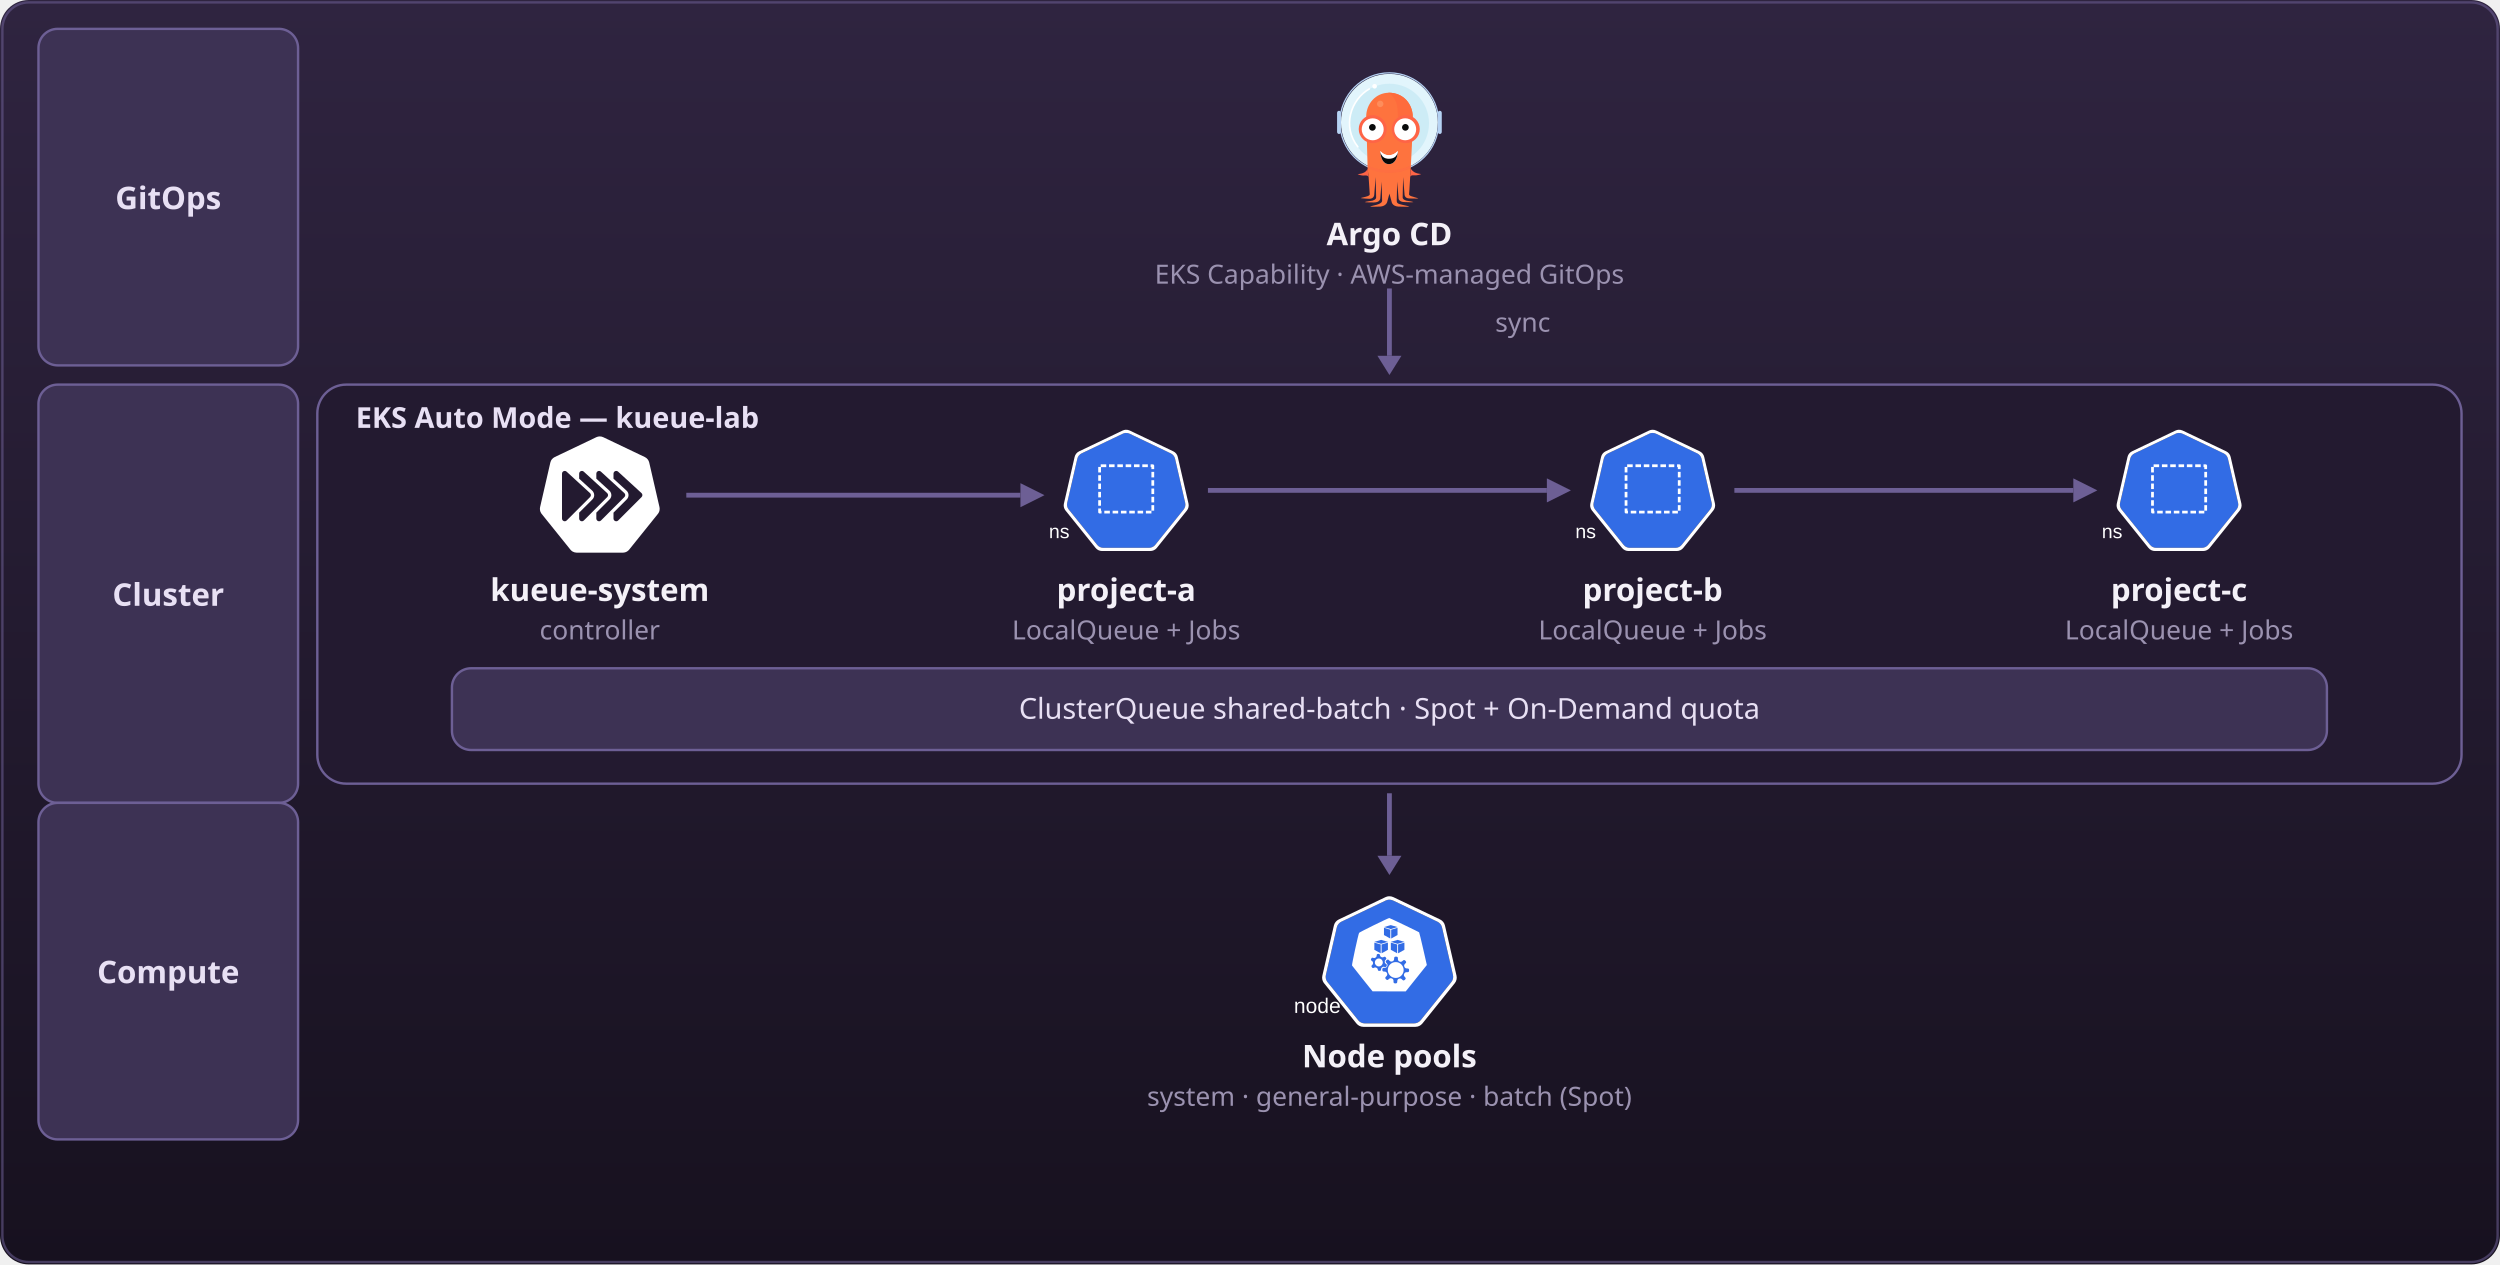
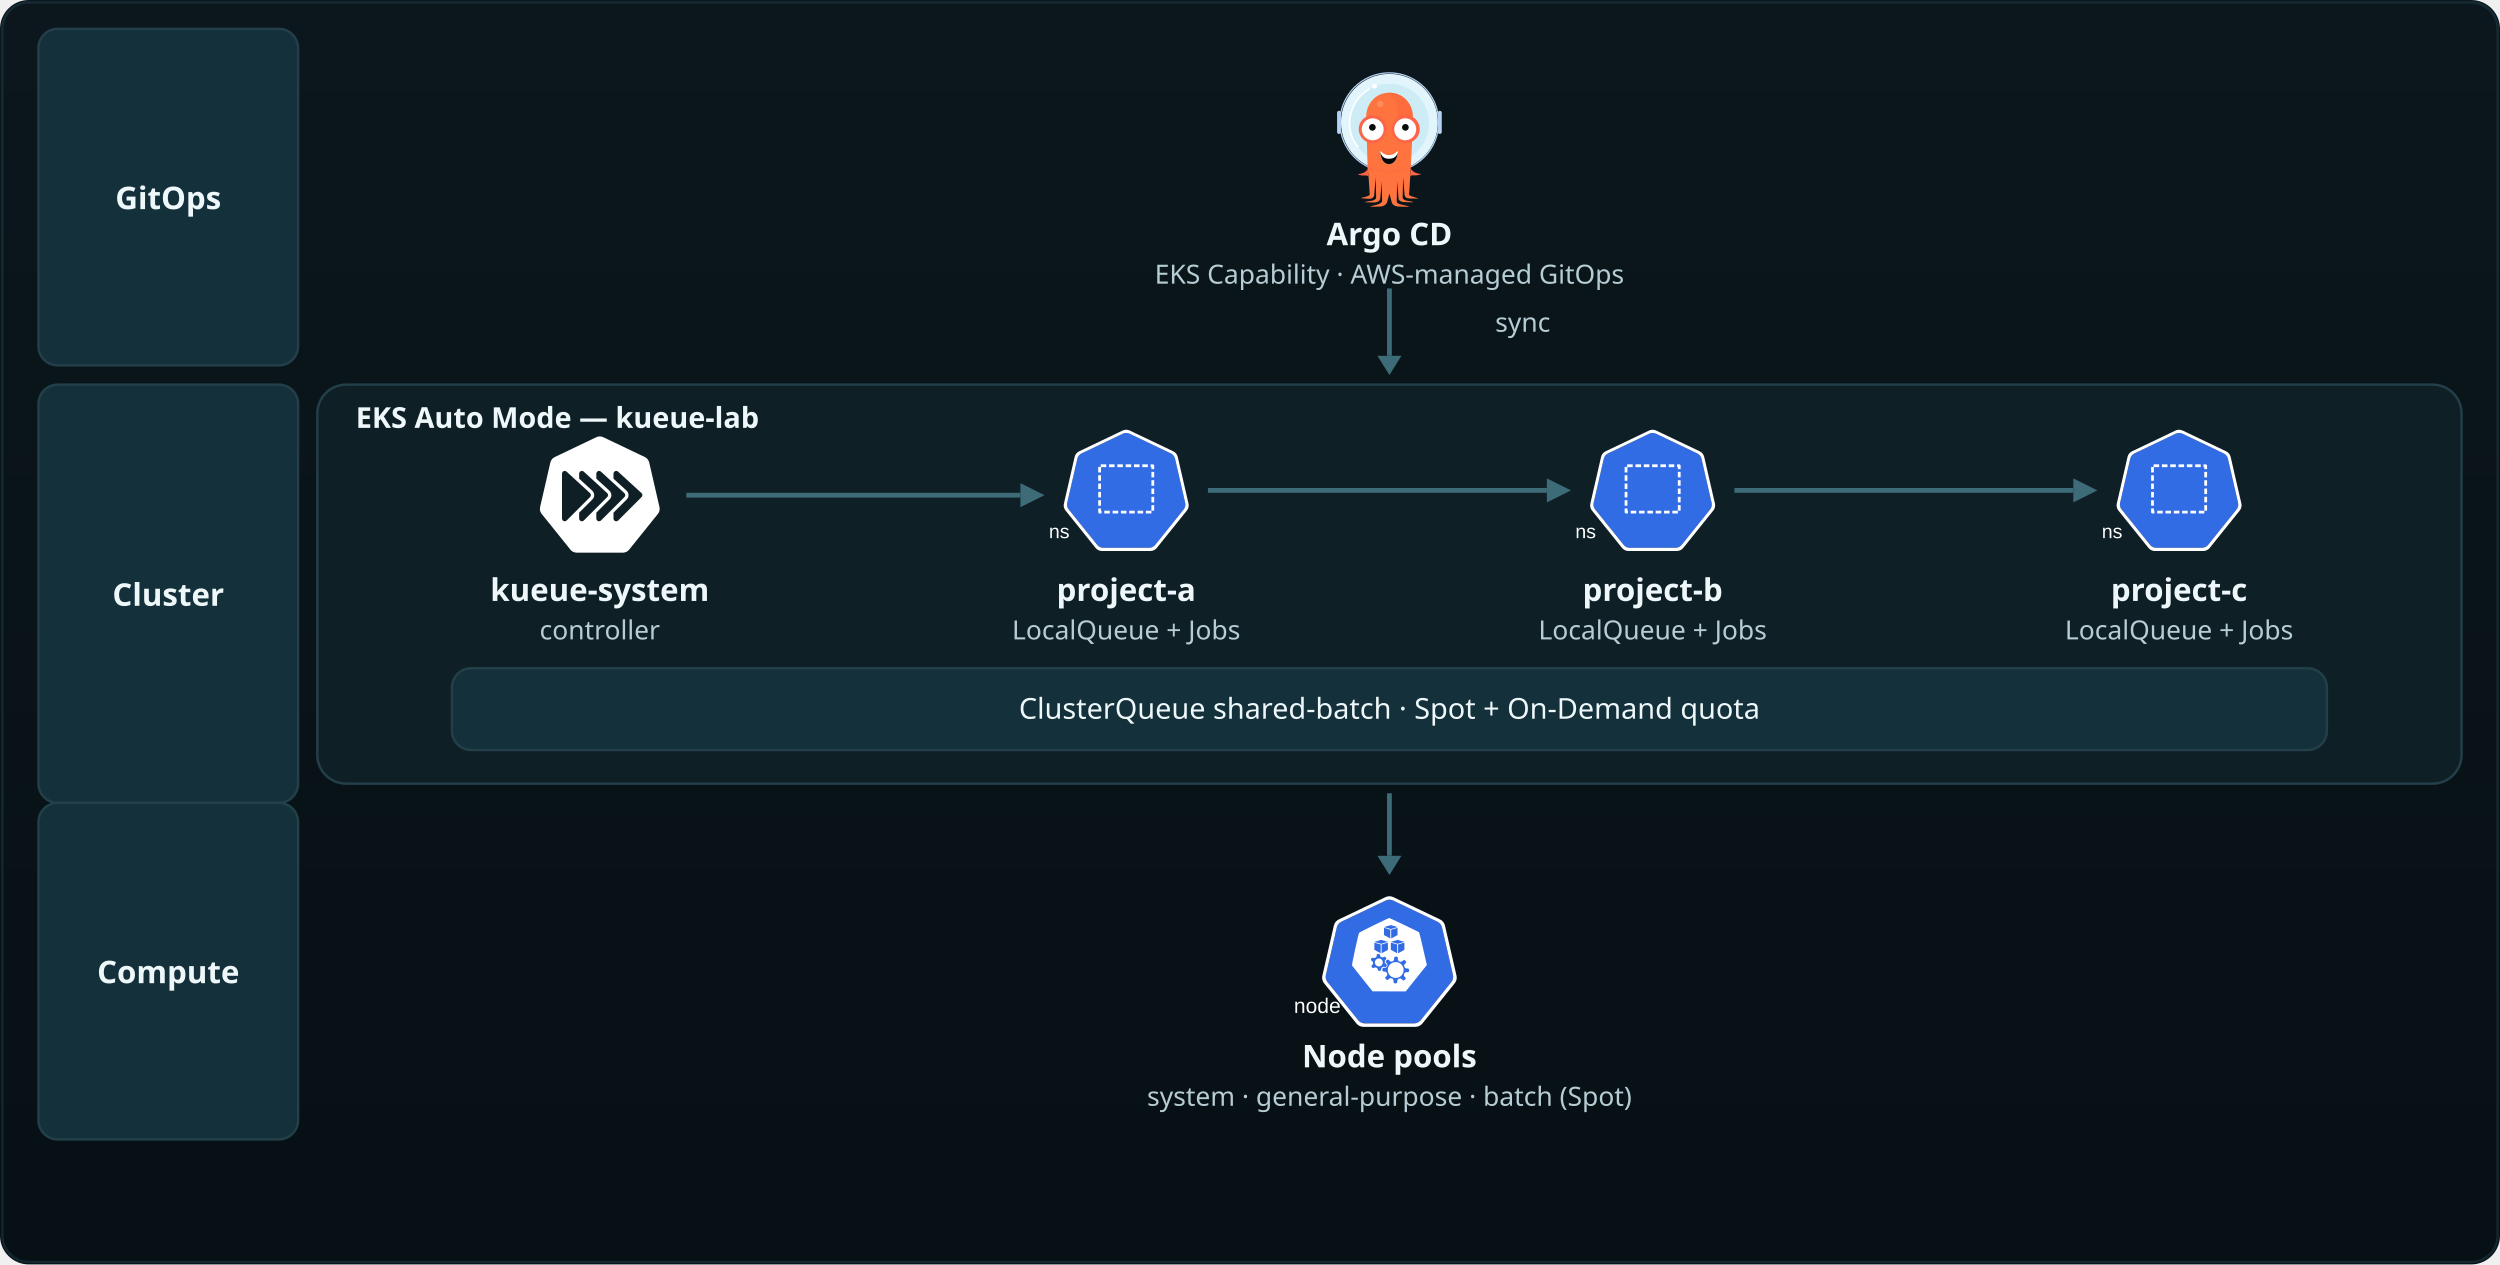
<svg xmlns="http://www.w3.org/2000/svg" width="1040" height="526" viewBox="0 0 1040 526" fill="none" color-scheme="dark">
  <defs>
    <linearGradient id="bg" x1="0" y1="0" x2="0" y2="1" gradientUnits="objectBoundingBox">
-       <stop stop-color="#2f2440" />
-       <stop offset="1" stop-color="#17111f" />
+       <stop stop-color="#0b171c" />
+       <stop offset="1" stop-color="#071014" />
    </linearGradient>
  </defs>
  <rect width="1040" height="526" rx="12" fill="url(#bg)" />
-   <rect x="1" y="1" width="1038" height="524" rx="11" stroke="#6d5f95" stroke-width="1" fill="none" opacity="0.55" />
-   <rect x="16" y="12" width="108" height="140" rx="8" fill="#3d3254" stroke="#6d5f95" stroke-width="1" />
-   <text x="70" y="87" text-anchor="middle" fill="#e8e0f4" font-family="sans-serif" font-size="13" font-weight="600">GitOps</text>
-   <rect x="16" y="160" width="108" height="174" rx="8" fill="#3d3254" stroke="#6d5f95" stroke-width="1" />
-   <text x="70" y="252" text-anchor="middle" fill="#e8e0f4" font-family="sans-serif" font-size="13" font-weight="600">Cluster</text>
-   <rect x="16" y="334" width="108" height="140" rx="8" fill="#3d3254" stroke="#6d5f95" stroke-width="1" />
-   <text x="70" y="409" text-anchor="middle" fill="#e8e0f4" font-family="sans-serif" font-size="13" font-weight="600">Compute</text>
+   <rect x="1" y="1" width="1038" height="524" rx="11" stroke="#1e3a44" stroke-width="1" fill="none" opacity="0.55" />
+   <rect x="16" y="12" width="108" height="140" rx="8" fill="#14303a" stroke="#23404a" stroke-width="1" />
+   <text x="70" y="87" text-anchor="middle" fill="#eef8fa" font-family="sans-serif" font-size="13" font-weight="600">GitOps</text>
+   <rect x="16" y="160" width="108" height="174" rx="8" fill="#14303a" stroke="#23404a" stroke-width="1" />
+   <text x="70" y="252" text-anchor="middle" fill="#eef8fa" font-family="sans-serif" font-size="13" font-weight="600">Cluster</text>
+   <rect x="16" y="334" width="108" height="140" rx="8" fill="#14303a" stroke="#23404a" stroke-width="1" />
+   <text x="70" y="409" text-anchor="middle" fill="#eef8fa" font-family="sans-serif" font-size="13" font-weight="600">Compute</text>
  <g transform="translate(556.2222 30) scale(0.07496653)">
    <path id="argo-a" fill="#fff" d="M336.76 437.61c0 28.31-18.83 43.36-49.29 43.36-30.45 0-47.2-17.84-47.2-43.36 0 0 16.75 23.65 47.2 23.65 30.46 0 49.3-23.65 49.3-23.65Z" />
    <path fill="#E2F5FC" d="M290.5 547.98c148.47 0 268.84-120.45 268.84-269.04 0-148.58-120.37-269.03-268.84-269.03-148.47 0-268.84 120.45-268.84 269.03 0 148.59 120.37 269.04 268.84 269.04Z" />
    <path fill="#CDECF6" d="M290.5 504.04c121.36 0 219.74-98.45 219.74-219.9S411.86 64.24 290.5 64.24c-121.36 0-219.74 98.45-219.74 219.9s98.38 219.9 219.74 219.9Z" />
    <path fill="#fff" d="M208.31 91.51a12.98 12.98 0 1 0 0-25.96 12.98 12.98 0 0 0 0 25.96Zm-96.57 325.82a4.5 4.5 0 1 0 7.08-5.54c-87.8-112.21-37.15-257.65 62.5-314.74a4.5 4.5 0 0 0-4.47-7.8C73.23 148.6 20.03 300.12 111.74 417.33Z" />
    <path fill="#B5D2F3" d="M19.26 225.54a3.5 3.5 0 1 0-7 0h7Zm-7 105.38a3.5 3.5 0 1 0 7 0h-7Zm555.07-105.88a3.5 3.5 0 1 0-7 0h7Zm-7 105.38a3.5 3.5 0 1 0 7 0h-7ZM289.79 555.97c153.28 0 277.54-124.35 277.54-277.73h-7c0 149.52-121.13 270.73-270.54 270.73v7Zm277.54-277.73C567.33 124.84 443.07.5 289.79.5v7c149.41 0 270.54 121.21 270.54 270.74h7ZM289.79.5C136.51.5 12.26 124.85 12.26 278.24h7C19.26 128.7 140.38 7.5 289.79 7.5v-7ZM12.26 278.24c0 153.38 124.25 277.73 277.53 277.73v-7c-149.4 0-270.53-121.2-270.53-270.73h-7Zm0-52.7v105.38h7V225.54h-7Zm548.07-.5v105.38h7V225.04h-7Z" />
    <path fill="#B5D2F3" d="M21.66 225.73a10.84 10.84 0 1 0-21.66 0v106.43a10.84 10.84 0 1 0 21.66 0V225.73Zm559.34 0a10.84 10.84 0 1 0-21.66 0v106.43a10.84 10.84 0 1 0 21.66 0V225.73Z" />
    <path fill="#FE733E" d="M171.17 687.76c12.53-5.1 9.98-10.2 9.98-12.74l-6.1-92.55-5.37-46.3-8.12-289.07c0-68.6 50.73-132.72 127.3-132.72s130.76 61.71 130.88 132.77c-2.2 137.24-5.9 189.47-11.07 288.02-.63 13.47-2.38 33.86-2.96 46.32-2.88 61.66-6.14 91.87-6.14 93.53 0 2.55-2.54 7.64 9.98 12.74 12.52 5.1 41.46 11.71 41.46 13.33 0 1.6-48.89 0-48.89 0-28.02 0-28.02-20.98-28.02-26.07 0-5.1-7.64-92.6-7.64-92.6l-2.55 112.99c0 5.1 2.55 12.74 20.38 17.84 0 0 38.91 5.89 38.91 8.01 0 2.13-46.55 0-46.55 0-35.45 0-35.45-20.75-35.45-20.75l-7.64-92.6S331 700.5 331 713.24c0 9.99 1.73 17.63 29.54 22.73 13.43 3.73 40.54 8.35 40.54 10.2 0 1.85-61.86 0-61.86 0-33.11-2.55-36.24-25.5-36.24-25.5l-12.55-46.14-12.5 46.15s-5.09 22.94-38.2 25.49c0 0-56.17 1.85-56.17 0s22.5-5.99 36.81-10.2c19.36-5.69 29.55-12.74 29.55-22.73 0-12.74-2.55-105.35-2.55-105.35l-7.64 92.6s0 22.74-35.45 22.74c0 0-50.5.15-50.5-1.98 0-2.12 42.64-8 42.64-8 17.83-5.1 20.38-12.75 20.38-17.85l-2.55-113s-7.64 87.5-7.64 92.6c0 5.1 0 28.05-28.02 28.05 0 0-47.13-2.33-47.13-3.95 0-1.6 27.18-6.25 39.7-11.35Z" />
    <path fill="#FE6446" d="M169.68 536.16s-5.23 12.8-17.05 19.7c-11.81 6.9-25.51 9.14-38.4 10.84 0 0 17.72 8.87 39.39 6.9 13.58-1.1 19.28 2.36 21.42 8.87l-5.36-46.3Zm238.99-.99s7.63 12.8 19.45 19.7c11.82 6.9 25.51 9.15 38.4 10.85 0 0-17.72 8.87-39.38 6.9-13.58-1.1-19.29 2.35-21.43 8.87l2.96-46.32Z" />
    <path fill="#FE6446" d="m408.81 533 .99-16.02c-62.56 29.54-120.7 26.43-120.7 26.43s-58.49 2.45-119.92-26.57l.4 15.57s43.82 26.94 119.52 26.94c75.7 0 119.71-26.35 119.71-26.35Z" opacity=".3" />
    <path fill="#FEA777" d="M238.78 194.25a17.84 17.84 0 1 0-.01-35.67 17.84 17.84 0 0 0 .01 35.67Z" opacity=".5" />
    <path fill="#FE6B3C" d="M419.5 249.06s1.88-22.34-7.88-48.94c-26.77-73.01-92.56-87.71-128.02-85.64 0 0 50.28 23.76 52.61 99.8 1.06 33.72 1.06 34.78 1.06 34.78h82.23Z" />
    <use href="#argo-a" />
    <use href="#argo-a" />
    <path fill="#fff" d="M336.76 437.61c0 28.31-11.39 72.92-49.29 72.92s-47.2-47.4-47.2-72.92c0 0 0 43.36 47.2 43.36 51.62 0 49.3-43.36 49.3-43.36Z" />
    <path fill="#070909" d="M336.76 437.61c0 28.31-11.39 72.92-49.29 72.92s-47.2-47.4-47.2-72.92c0 0 0 43.36 47.2 43.36 51.62 0 49.3-43.36 49.3-43.36Z" />
    <path fill="#FE6446" d="M197.93 394.25a77.82 77.82 0 0 0 77.8-77.85c0-43-34.83-77.85-77.8-77.85a77.82 77.82 0 0 0-77.8 77.85c0 43 34.84 77.85 77.8 77.85Z" />
    <path fill="#fff" d="M197.73 378.32a60.94 60.94 0 0 0 60.92-60.96 60.94 60.94 0 0 0-60.92-60.97 60.94 60.94 0 0 0-60.92 60.97 60.94 60.94 0 0 0 60.92 60.96Z" />
    <path fill="#090B0B" d="M195.96 325.27a18.72 18.72 0 1 0-.01-37.44 18.72 18.72 0 0 0 .01 37.44Z" />
    <path fill="#FE6446" d="M381.1 394.25a77.82 77.82 0 0 0 77.79-77.85c0-43-34.83-77.85-77.8-77.85a77.82 77.82 0 0 0-77.79 77.85c0 43 34.83 77.85 77.8 77.85Z" />
    <path fill="#fff" d="M378 378.21a60.94 60.94 0 0 0 60.93-60.96A60.94 60.94 0 0 0 378 256.29a60.94 60.94 0 0 0-60.92 60.96A60.94 60.94 0 0 0 378 378.21Z" />
    <path fill="#090B0B" d="M379.13 325.27a18.72 18.72 0 1 0-.02-37.44 18.72 18.72 0 0 0 .01 37.44Z" />
  </g>
-   <text x="578" y="102" text-anchor="middle" fill="#f4f1f8" font-family="sans-serif" font-size="13" font-weight="600">Argo CD</text>
-   <text x="578" y="118" text-anchor="middle" fill="#9b92b0" font-family="sans-serif" font-size="11">EKS Capability · AWS-managed GitOps</text>
-   <line x1="578" y1="120" x2="578" y2="148" stroke="#6d5f95" stroke-width="2" />
-   <polygon points="573,148 578,156 583,148" fill="#6d5f95" />
-   <text x="622" y="138" fill="#9b92b0" font-family="sans-serif" font-size="11">sync</text>
-   <rect x="132" y="160" width="892" height="166" rx="12" fill="#231a30" stroke="#6d5f95" stroke-width="1" />
-   <text x="148" y="178" fill="#e8e0f4" font-family="sans-serif" font-size="12" font-weight="600">EKS Auto Mode — kueue-lab</text>
+   <text x="578" y="102" text-anchor="middle" fill="#eef8fa" font-family="sans-serif" font-size="13" font-weight="600">Argo CD</text>
+   <text x="578" y="118" text-anchor="middle" fill="#b7cdd4" font-family="sans-serif" font-size="11">EKS Capability · AWS-managed GitOps</text>
+   <line x1="578" y1="120" x2="578" y2="148" stroke="#3d6b78" stroke-width="2" />
+   <polygon points="573,148 578,156 583,148" fill="#3d6b78" />
+   <text x="622" y="138" fill="#b7cdd4" font-family="sans-serif" font-size="11">sync</text>
+   <rect x="132" y="160" width="892" height="166" rx="12" fill="#0f1f26" stroke="#23404a" stroke-width="1" />
+   <text x="148" y="178" fill="#eef8fa" font-family="sans-serif" font-size="12" font-weight="600">EKS Auto Mode — kueue-lab</text>
  <g transform="translate(221.5 178) scale(0.112)">
    <defs>
      <style>.kueue-dark-cls-1{fill:none;}.kueue-dark-cls-2{fill:#fff;}</style>
    </defs>
    <path class="kueue-dark-cls-2" d="m433.624,128.36c-2.082-8.698-7.954-16.004-16.001-19.907l-154.725-73.875c-8.122-3.876-17.56-3.876-25.682,0l-132.207,63.162-22.496,10.748c-4.024,1.95-7.505,4.751-10.24,8.152-.336.418-.625.872-.939,1.308-.323.45-.67.882-.968,1.349-.449.704-.84,1.443-1.229,2.184-.12.229-.266.443-.38.676-.969,1.969-1.727,4.055-2.247,6.229l-38.164,166.038c-.941,4.196-.944,8.548-.009,12.746.276,1.279.635,2.539,1.077,3.772.747,2.101,1.736,4.109,2.947,5.981.522.808,1.082,1.587,1.678,2.339l107.083,133.135c.056.07.123.131.181.199.419.497.861.971,1.309,1.442.686.73,1.431,1.398,2.186,2.054.171.148.32.32.495.464.121.101.259.18.383.279.834.668,1.689,1.311,2.591,1.885.631.397,1.277.769,1.933,1.118,2.067,1.098,4.255,1.959,6.523,2.559,2.453.672,4.983,1.021,7.526,1.038h1.665l170.051-.04c1.034-.005,2.067-.065,3.094-.182,1.473-.167,2.932-.444,4.364-.829,1.026-.27,2.038-.594,3.03-.97.01-.004.02-.008.03-.012.678-.247,1.343-.527,2-.823.087-.04.177-.074.263-.115,1.117-.535,2.201-1.137,3.245-1.804,2.694-1.694,5.093-3.817,7.102-6.286l2.341-2.91.922-1.149,64.55-80.298,39.23-48.803c1.989-2.494,3.552-5.3,4.625-8.305.338-.931.583-1.891.827-2.85.079-.312.199-.613.268-.928v.003c0-0.0 0-.001 0-.001.938-4.195.936-8.545-.005-12.738l-38.225-166.036Zm-272.384,181.428l-34.127,34.127c-2.075,2.074-4.624,3.003-7.126,3.003-5.234,0-10.255-4.065-10.255-10.202v-166.702c0-6.104,4.999-10.202,10.245-10.202,2.366,0,4.783.834,6.813,2.693l34.45,31.551,6.123,5.608,6.124,5.609,40.315,36.922c4.276,3.916,4.423,10.608.323,14.708l-40.637,40.637-6.124,6.124-6.123,6.123Zm63.755.001l-34.126,34.126c-2.075,2.074-4.624,3.003-7.126,3.003-5.234,0-10.255-4.065-10.255-10.202v-21.855l49.298-49.298c.805-.805,1.543-1.668,2.21-2.579,2.901-3.96,4.462-8.825,4.354-13.774-.101-4.615-1.653-9.093-4.354-12.781-.861-1.176-1.836-2.273-2.921-3.267l-48.586-44.498v-18.651c0-6.104,4.999-10.202,10.245-10.202,2.366,0,4.783.834,6.813,2.693l34.449,31.55,6.123,5.608,6.124,5.609,40.315,36.923c4.276,3.916,4.423,10.608.323,14.708l-40.638,40.638-6.124,6.124-6.123,6.123Zm63.755,0l-34.126,34.126c-2.074,2.074-4.624,3.003-7.126,3.003-5.234,0-10.255-4.065-10.255-10.202v-21.854l49.298-49.298c.805-.805,1.542-1.667,2.209-2.578,2.902-3.96,4.463-8.825,4.355-13.775-.101-4.616-1.654-9.094-4.355-12.782-.861-1.175-1.836-2.272-2.921-3.266l-48.587-44.498v-18.651c0-6.104,4.999-10.202,10.245-10.202,2.366,0,4.783.834,6.813,2.693l34.449,31.55,6.124,5.608,6.124,5.608,40.315,36.923c4.276,3.916,4.423,10.608.323,14.708l-40.638,40.638-6.124,6.124-6.124,6.124Zm116.641-52.886l-87.012,87.012c-2.075,2.074-4.624,3.003-7.126,3.003-5.234,0-10.255-4.065-10.255-10.202v-21.854l49.298-49.299c4.305-4.305,6.698-10.265,6.564-16.352-.134-6.087-2.785-11.936-7.275-16.048l-48.587-44.498v-18.651c0-6.104,4.999-10.202,10.245-10.202,2.366,0,4.783.834,6.813,2.693l87.012,79.69c4.276,3.916,4.423,10.608.323,14.708Z" />
  </g>
-   <text x="249.5" y="250" text-anchor="middle" fill="#f4f1f8" font-family="sans-serif" font-size="13" font-weight="600">kueue-system</text>
-   <text x="249.5" y="266" text-anchor="middle" fill="#9b92b0" font-family="sans-serif" font-size="11">controller</text>
-   <line x1="285.5" y1="206" x2="424.5" y2="206" stroke="#6d5f95" stroke-width="2" />
-   <polygon points="424.5,201 434.5,206 424.5,211" fill="#6d5f95" />
+   <text x="249.5" y="250" text-anchor="middle" fill="#eef8fa" font-family="sans-serif" font-size="13" font-weight="600">kueue-system</text>
+   <text x="249.5" y="266" text-anchor="middle" fill="#b7cdd4" font-family="sans-serif" font-size="11">controller</text>
+   <line x1="285.5" y1="206" x2="424.5" y2="206" stroke="#3d6b78" stroke-width="2" />
+   <polygon points="424.5,201 434.5,206 424.5,211" fill="#3d6b78" />
  <g transform="translate(442.5 178.7712) scale(2.883229)">
    <defs id="ns-defs13820" />
    <g id="ns-layer1" transform="translate(-0.9926264,-1.174181)">
      <g id="ns-g70" transform="matrix(1.014889,0,0,1.014889,16.90215,-2.698726)">
        <path id="ns-path3055" d="m -6.849,4.272 a 1.119,1.11 0 0 0 -0.429,0.109 l -5.852,2.796 a 1.119,1.11 0 0 0 -0.606,0.753 l -1.444,6.281 a 1.119,1.11 0 0 0 0.152,0.851 1.119,1.11 0 0 0 0.064,0.088 l 4.051,5.037 a 1.119,1.11 0 0 0 0.875,0.418 l 6.496,-0.002 a 1.119,1.11 0 0 0 0.875,-0.417 L 1.382,15.149 A 1.119,1.11 0 0 0 1.598,14.21 L 0.152,7.929 A 1.119,1.11 0 0 0 -0.453,7.176 L -6.307,4.381 A 1.119,1.11 0 0 0 -6.849,4.272 Z" style="fill:#326ce5;fill-opacity:1;stroke:none;stroke-width:0;stroke-miterlimit:4;stroke-dasharray:none;stroke-opacity:1" />
        <path id="ns-path3054-2-9" d="M -6.852,3.818 A 1.181,1.172 0 0 0 -7.304,3.933 l -6.179,2.951 a 1.181,1.172 0 0 0 -0.639,0.795 l -1.524,6.631 a 1.181,1.172 0 0 0 0.16,0.899 1.181,1.172 0 0 0 0.067,0.093 l 4.276,5.317 a 1.181,1.172 0 0 0 0.924,0.441 l 6.858,-0.002 a 1.181,1.172 0 0 0 0.924,-0.44 l 4.275,-5.318 a 1.181,1.172 0 0 0 0.228,-0.991 L 0.539,7.678 A 1.181,1.172 0 0 0 -0.1,6.883 L -6.279,3.932 A 1.181,1.172 0 0 0 -6.852,3.818 Z m 0.003,0.455 a 1.119,1.11 0 0 1 0.543,0.109 l 5.853,2.795 A 1.119,1.11 0 0 1 0.152,7.929 L 1.598,14.21 a 1.119,1.11 0 0 1 -0.216,0.939 l -4.049,5.037 a 1.119,1.11 0 0 1 -0.875,0.417 l -6.496,0.002 a 1.119,1.11 0 0 1 -0.875,-0.418 l -4.051,-5.037 a 1.119,1.11 0 0 1 -0.064,-0.088 1.119,1.11 0 0 1 -0.152,-0.851 l 1.444,-6.281 a 1.119,1.11 0 0 1 0.606,-0.753 l 5.852,-2.796 a 1.119,1.11 0 0 1 0.429,-0.109 z" style="color:#000000;font-style:normal;font-variant:normal;font-weight:normal;font-stretch:normal;font-size:medium;line-height:normal;font-family:Sans;-inkscape-font-specification:Sans;text-indent:0;text-align:start;text-decoration:none;text-decoration-line:none;letter-spacing:normal;word-spacing:normal;text-transform:none;writing-mode:lr-tb;direction:ltr;baseline-shift:baseline;display:inline;overflow:visible;visibility:visible;fill:#ffffff;fill-opacity:1;fill-rule:nonzero;stroke:none;stroke-width:0;stroke-miterlimit:4;stroke-dasharray:none;marker:none;enable-background:accumulate" text-anchor="start" />
      </g>
      <text id="ns-text2066" y="16.812" x="9.972" style="font-style:normal;font-weight:normal;font-size:10.583px;line-height:6.615px;font-family:Sans;letter-spacing:0px;word-spacing:0px;fill:#ffffff;fill-opacity:1;stroke:none;stroke-width:0.265px;stroke-linecap:butt;stroke-linejoin:miter;stroke-opacity:1" xml:space="preserve">
        <tspan style="font-style:normal;font-variant:normal;font-weight:normal;font-stretch:normal;font-size:2.822px;font-family:Arial;-inkscape-font-specification:'Arial, Normal';text-align:center;writing-mode:lr-tb;fill:#ffffff;fill-opacity:1;stroke-width:0.265px" text-anchor="middle" y="16.812" x="9.972" id="ns-tspan2064">ns</tspan>
      </text>
      <rect y="6.369" x="6.173" height="6.69" width="7.674" id="ns-rect8790" style="opacity:1;fill:none;fill-opacity:1;fill-rule:nonzero;stroke:#ffffff;stroke-width:0.4;stroke-linecap:butt;stroke-linejoin:round;stroke-miterlimit:10;stroke-dasharray:0.8, 0.4;stroke-dashoffset:3.44;stroke-opacity:1" />
    </g>
  </g>
-   <text x="468.5" y="250" text-anchor="middle" fill="#f4f1f8" font-family="sans-serif" font-size="13" font-weight="600">project-a</text>
-   <text x="468.5" y="266" text-anchor="middle" fill="#9b92b0" font-family="sans-serif" font-size="11">LocalQueue + Jobs</text>
-   <line x1="502.5" y1="204" x2="643.5" y2="204" stroke="#6d5f95" stroke-width="2" />
-   <polygon points="643.5,199 653.5,204 643.5,209" fill="#6d5f95" />
+   <text x="468.5" y="250" text-anchor="middle" fill="#eef8fa" font-family="sans-serif" font-size="13" font-weight="600">project-a</text>
+   <text x="468.5" y="266" text-anchor="middle" fill="#b7cdd4" font-family="sans-serif" font-size="11">LocalQueue + Jobs</text>
+   <line x1="502.5" y1="204" x2="643.5" y2="204" stroke="#3d6b78" stroke-width="2" />
+   <polygon points="643.5,199 653.5,204 643.5,209" fill="#3d6b78" />
  <g transform="translate(661.5 178.7712) scale(2.883229)">
    <defs id="ns-defs13820" />
    <g id="ns-layer1" transform="translate(-0.9926264,-1.174181)">
      <g id="ns-g70" transform="matrix(1.014889,0,0,1.014889,16.90215,-2.698726)">
        <path id="ns-path3055" d="m -6.849,4.272 a 1.119,1.11 0 0 0 -0.429,0.109 l -5.852,2.796 a 1.119,1.11 0 0 0 -0.606,0.753 l -1.444,6.281 a 1.119,1.11 0 0 0 0.152,0.851 1.119,1.11 0 0 0 0.064,0.088 l 4.051,5.037 a 1.119,1.11 0 0 0 0.875,0.418 l 6.496,-0.002 a 1.119,1.11 0 0 0 0.875,-0.417 L 1.382,15.149 A 1.119,1.11 0 0 0 1.598,14.21 L 0.152,7.929 A 1.119,1.11 0 0 0 -0.453,7.176 L -6.307,4.381 A 1.119,1.11 0 0 0 -6.849,4.272 Z" style="fill:#326ce5;fill-opacity:1;stroke:none;stroke-width:0;stroke-miterlimit:4;stroke-dasharray:none;stroke-opacity:1" />
        <path id="ns-path3054-2-9" d="M -6.852,3.818 A 1.181,1.172 0 0 0 -7.304,3.933 l -6.179,2.951 a 1.181,1.172 0 0 0 -0.639,0.795 l -1.524,6.631 a 1.181,1.172 0 0 0 0.16,0.899 1.181,1.172 0 0 0 0.067,0.093 l 4.276,5.317 a 1.181,1.172 0 0 0 0.924,0.441 l 6.858,-0.002 a 1.181,1.172 0 0 0 0.924,-0.44 l 4.275,-5.318 a 1.181,1.172 0 0 0 0.228,-0.991 L 0.539,7.678 A 1.181,1.172 0 0 0 -0.1,6.883 L -6.279,3.932 A 1.181,1.172 0 0 0 -6.852,3.818 Z m 0.003,0.455 a 1.119,1.11 0 0 1 0.543,0.109 l 5.853,2.795 A 1.119,1.11 0 0 1 0.152,7.929 L 1.598,14.21 a 1.119,1.11 0 0 1 -0.216,0.939 l -4.049,5.037 a 1.119,1.11 0 0 1 -0.875,0.417 l -6.496,0.002 a 1.119,1.11 0 0 1 -0.875,-0.418 l -4.051,-5.037 a 1.119,1.11 0 0 1 -0.064,-0.088 1.119,1.11 0 0 1 -0.152,-0.851 l 1.444,-6.281 a 1.119,1.11 0 0 1 0.606,-0.753 l 5.852,-2.796 a 1.119,1.11 0 0 1 0.429,-0.109 z" style="color:#000000;font-style:normal;font-variant:normal;font-weight:normal;font-stretch:normal;font-size:medium;line-height:normal;font-family:Sans;-inkscape-font-specification:Sans;text-indent:0;text-align:start;text-decoration:none;text-decoration-line:none;letter-spacing:normal;word-spacing:normal;text-transform:none;writing-mode:lr-tb;direction:ltr;baseline-shift:baseline;display:inline;overflow:visible;visibility:visible;fill:#ffffff;fill-opacity:1;fill-rule:nonzero;stroke:none;stroke-width:0;stroke-miterlimit:4;stroke-dasharray:none;marker:none;enable-background:accumulate" text-anchor="start" />
      </g>
      <text id="ns-text2066" y="16.812" x="9.972" style="font-style:normal;font-weight:normal;font-size:10.583px;line-height:6.615px;font-family:Sans;letter-spacing:0px;word-spacing:0px;fill:#ffffff;fill-opacity:1;stroke:none;stroke-width:0.265px;stroke-linecap:butt;stroke-linejoin:miter;stroke-opacity:1" xml:space="preserve">
        <tspan style="font-style:normal;font-variant:normal;font-weight:normal;font-stretch:normal;font-size:2.822px;font-family:Arial;-inkscape-font-specification:'Arial, Normal';text-align:center;writing-mode:lr-tb;fill:#ffffff;fill-opacity:1;stroke-width:0.265px" text-anchor="middle" y="16.812" x="9.972" id="ns-tspan2064">ns</tspan>
      </text>
      <rect y="6.369" x="6.173" height="6.69" width="7.674" id="ns-rect8790" style="opacity:1;fill:none;fill-opacity:1;fill-rule:nonzero;stroke:#ffffff;stroke-width:0.4;stroke-linecap:butt;stroke-linejoin:round;stroke-miterlimit:10;stroke-dasharray:0.8, 0.4;stroke-dashoffset:3.44;stroke-opacity:1" />
    </g>
  </g>
-   <text x="687.5" y="250" text-anchor="middle" fill="#f4f1f8" font-family="sans-serif" font-size="13" font-weight="600">project-b</text>
-   <text x="687.5" y="266" text-anchor="middle" fill="#9b92b0" font-family="sans-serif" font-size="11">LocalQueue + Jobs</text>
-   <line x1="721.5" y1="204" x2="862.5" y2="204" stroke="#6d5f95" stroke-width="2" />
-   <polygon points="862.5,199 872.5,204 862.5,209" fill="#6d5f95" />
+   <text x="687.5" y="250" text-anchor="middle" fill="#eef8fa" font-family="sans-serif" font-size="13" font-weight="600">project-b</text>
+   <text x="687.5" y="266" text-anchor="middle" fill="#b7cdd4" font-family="sans-serif" font-size="11">LocalQueue + Jobs</text>
+   <line x1="721.5" y1="204" x2="862.5" y2="204" stroke="#3d6b78" stroke-width="2" />
+   <polygon points="862.5,199 872.5,204 862.5,209" fill="#3d6b78" />
  <g transform="translate(880.5 178.7712) scale(2.883229)">
    <defs id="ns-defs13820" />
    <g id="ns-layer1" transform="translate(-0.9926264,-1.174181)">
      <g id="ns-g70" transform="matrix(1.014889,0,0,1.014889,16.90215,-2.698726)">
        <path id="ns-path3055" d="m -6.849,4.272 a 1.119,1.11 0 0 0 -0.429,0.109 l -5.852,2.796 a 1.119,1.11 0 0 0 -0.606,0.753 l -1.444,6.281 a 1.119,1.11 0 0 0 0.152,0.851 1.119,1.11 0 0 0 0.064,0.088 l 4.051,5.037 a 1.119,1.11 0 0 0 0.875,0.418 l 6.496,-0.002 a 1.119,1.11 0 0 0 0.875,-0.417 L 1.382,15.149 A 1.119,1.11 0 0 0 1.598,14.21 L 0.152,7.929 A 1.119,1.11 0 0 0 -0.453,7.176 L -6.307,4.381 A 1.119,1.11 0 0 0 -6.849,4.272 Z" style="fill:#326ce5;fill-opacity:1;stroke:none;stroke-width:0;stroke-miterlimit:4;stroke-dasharray:none;stroke-opacity:1" />
        <path id="ns-path3054-2-9" d="M -6.852,3.818 A 1.181,1.172 0 0 0 -7.304,3.933 l -6.179,2.951 a 1.181,1.172 0 0 0 -0.639,0.795 l -1.524,6.631 a 1.181,1.172 0 0 0 0.16,0.899 1.181,1.172 0 0 0 0.067,0.093 l 4.276,5.317 a 1.181,1.172 0 0 0 0.924,0.441 l 6.858,-0.002 a 1.181,1.172 0 0 0 0.924,-0.44 l 4.275,-5.318 a 1.181,1.172 0 0 0 0.228,-0.991 L 0.539,7.678 A 1.181,1.172 0 0 0 -0.1,6.883 L -6.279,3.932 A 1.181,1.172 0 0 0 -6.852,3.818 Z m 0.003,0.455 a 1.119,1.11 0 0 1 0.543,0.109 l 5.853,2.795 A 1.119,1.11 0 0 1 0.152,7.929 L 1.598,14.21 a 1.119,1.11 0 0 1 -0.216,0.939 l -4.049,5.037 a 1.119,1.11 0 0 1 -0.875,0.417 l -6.496,0.002 a 1.119,1.11 0 0 1 -0.875,-0.418 l -4.051,-5.037 a 1.119,1.11 0 0 1 -0.064,-0.088 1.119,1.11 0 0 1 -0.152,-0.851 l 1.444,-6.281 a 1.119,1.11 0 0 1 0.606,-0.753 l 5.852,-2.796 a 1.119,1.11 0 0 1 0.429,-0.109 z" style="color:#000000;font-style:normal;font-variant:normal;font-weight:normal;font-stretch:normal;font-size:medium;line-height:normal;font-family:Sans;-inkscape-font-specification:Sans;text-indent:0;text-align:start;text-decoration:none;text-decoration-line:none;letter-spacing:normal;word-spacing:normal;text-transform:none;writing-mode:lr-tb;direction:ltr;baseline-shift:baseline;display:inline;overflow:visible;visibility:visible;fill:#ffffff;fill-opacity:1;fill-rule:nonzero;stroke:none;stroke-width:0;stroke-miterlimit:4;stroke-dasharray:none;marker:none;enable-background:accumulate" text-anchor="start" />
      </g>
      <text id="ns-text2066" y="16.812" x="9.972" style="font-style:normal;font-weight:normal;font-size:10.583px;line-height:6.615px;font-family:Sans;letter-spacing:0px;word-spacing:0px;fill:#ffffff;fill-opacity:1;stroke:none;stroke-width:0.265px;stroke-linecap:butt;stroke-linejoin:miter;stroke-opacity:1" xml:space="preserve">
        <tspan style="font-style:normal;font-variant:normal;font-weight:normal;font-stretch:normal;font-size:2.822px;font-family:Arial;-inkscape-font-specification:'Arial, Normal';text-align:center;writing-mode:lr-tb;fill:#ffffff;fill-opacity:1;stroke-width:0.265px" text-anchor="middle" y="16.812" x="9.972" id="ns-tspan2064">ns</tspan>
      </text>
      <rect y="6.369" x="6.173" height="6.69" width="7.674" id="ns-rect8790" style="opacity:1;fill:none;fill-opacity:1;fill-rule:nonzero;stroke:#ffffff;stroke-width:0.4;stroke-linecap:butt;stroke-linejoin:round;stroke-miterlimit:10;stroke-dasharray:0.8, 0.4;stroke-dashoffset:3.44;stroke-opacity:1" />
    </g>
  </g>
-   <text x="906.5" y="250" text-anchor="middle" fill="#f4f1f8" font-family="sans-serif" font-size="13" font-weight="600">project-c</text>
-   <text x="906.5" y="266" text-anchor="middle" fill="#9b92b0" font-family="sans-serif" font-size="11">LocalQueue + Jobs</text>
-   <rect x="188" y="278" width="780" height="34" rx="8" fill="#3d3254" stroke="#6d5f95" stroke-width="1" />
-   <text x="578" y="299" text-anchor="middle" fill="#e8e0f4" font-family="sans-serif" font-size="12">ClusterQueue shared-batch · Spot + On-Demand quota</text>
-   <line x1="578" y1="330" x2="578" y2="356" stroke="#6d5f95" stroke-width="2" />
-   <polygon points="573,356 578,364 583,356" fill="#6d5f95" />
+   <text x="906.5" y="250" text-anchor="middle" fill="#eef8fa" font-family="sans-serif" font-size="13" font-weight="600">project-c</text>
+   <text x="906.5" y="266" text-anchor="middle" fill="#b7cdd4" font-family="sans-serif" font-size="11">LocalQueue + Jobs</text>
+   <rect x="188" y="278" width="780" height="34" rx="8" fill="#14303a" stroke="#23404a" stroke-width="1" />
+   <text x="578" y="299" text-anchor="middle" fill="#eef8fa" font-family="sans-serif" font-size="12">ClusterQueue shared-batch · Spot + On-Demand quota</text>
+   <line x1="578" y1="330" x2="578" y2="356" stroke="#3d6b78" stroke-width="2" />
+   <polygon points="573,356 578,364 583,356" fill="#3d6b78" />
  <g transform="translate(550 372.8305) scale(3.105016)">
    <defs id="node-defs13820" />
    <g id="node-layer1" transform="translate(-0.9926264,-1.174181)">
      <g id="node-g70" transform="matrix(1.014889,0,0,1.014889,16.90215,-2.698726)">
        <path id="node-path3055" d="m -6.849,4.272 a 1.119,1.11 0 0 0 -0.429,0.109 l -5.852,2.796 a 1.119,1.11 0 0 0 -0.606,0.753 l -1.444,6.281 a 1.119,1.11 0 0 0 0.152,0.851 1.119,1.11 0 0 0 0.064,0.088 l 4.051,5.037 a 1.119,1.11 0 0 0 0.875,0.418 l 6.496,-0.002 a 1.119,1.11 0 0 0 0.875,-0.417 L 1.382,15.149 A 1.119,1.11 0 0 0 1.598,14.21 L 0.152,7.929 A 1.119,1.11 0 0 0 -0.453,7.176 L -6.307,4.381 A 1.119,1.11 0 0 0 -6.849,4.272 Z" style="fill:#326ce5;fill-opacity:1;stroke:none;stroke-width:0;stroke-miterlimit:4;stroke-dasharray:none;stroke-opacity:1" />
        <path id="node-path3054-2-9" d="M -6.852,3.818 A 1.181,1.172 0 0 0 -7.304,3.933 l -6.179,2.951 a 1.181,1.172 0 0 0 -0.639,0.795 l -1.524,6.631 a 1.181,1.172 0 0 0 0.16,0.899 1.181,1.172 0 0 0 0.067,0.093 l 4.276,5.317 a 1.181,1.172 0 0 0 0.924,0.441 l 6.858,-0.002 a 1.181,1.172 0 0 0 0.924,-0.44 l 4.275,-5.318 a 1.181,1.172 0 0 0 0.228,-0.991 L 0.539,7.678 A 1.181,1.172 0 0 0 -0.1,6.883 L -6.279,3.932 A 1.181,1.172 0 0 0 -6.852,3.818 Z m 0.003,0.455 a 1.119,1.11 0 0 1 0.543,0.109 l 5.853,2.795 A 1.119,1.11 0 0 1 0.152,7.929 L 1.598,14.21 a 1.119,1.11 0 0 1 -0.216,0.939 l -4.049,5.037 a 1.119,1.11 0 0 1 -0.875,0.417 l -6.496,0.002 a 1.119,1.11 0 0 1 -0.875,-0.418 l -4.051,-5.037 a 1.119,1.11 0 0 1 -0.064,-0.088 1.119,1.11 0 0 1 -0.152,-0.851 l 1.444,-6.281 a 1.119,1.11 0 0 1 0.606,-0.753 l 5.852,-2.796 a 1.119,1.11 0 0 1 0.429,-0.109 z" style="color:#000000;font-style:normal;font-variant:normal;font-weight:normal;font-stretch:normal;font-size:medium;line-height:normal;font-family:Sans;-inkscape-font-specification:Sans;text-indent:0;text-align:start;text-decoration:none;text-decoration-line:none;letter-spacing:normal;word-spacing:normal;text-transform:none;writing-mode:lr-tb;direction:ltr;baseline-shift:baseline;display:inline;overflow:visible;visibility:visible;fill:#ffffff;fill-opacity:1;fill-rule:nonzero;stroke:none;stroke-width:0;stroke-miterlimit:4;stroke-dasharray:none;marker:none;enable-background:accumulate" text-anchor="start" />
      </g>
      <text id="node-text2066" y="16.812" x="9.977" style="font-style:normal;font-weight:normal;font-size:10.583px;line-height:6.615px;font-family:Sans;letter-spacing:0px;word-spacing:0px;fill:#ffffff;fill-opacity:1;stroke:none;stroke-width:0.265px;stroke-linecap:butt;stroke-linejoin:miter;stroke-opacity:1" xml:space="preserve">
        <tspan style="font-style:normal;font-variant:normal;font-weight:normal;font-stretch:normal;font-size:2.822px;font-family:Arial;-inkscape-font-specification:'Arial, Normal';text-align:center;writing-mode:lr-tb;fill:#ffffff;fill-opacity:1;stroke-width:0.265px" text-anchor="middle" y="16.812" x="9.977" id="node-tspan2064">node</tspan>
      </text>
      <path id="node-path1994" d="m 9.992,4.094 c -0.138,-0.004 -3.995,1.892 -4.046,1.989 -0.121,0.234 -0.999,4.282 -0.947,4.369 0.03,0.051 0.662,0.852 1.405,1.78 l 1.35,1.688 2.221,9.31e-4 2.222,9.31e-4 1.413,-1.766 1.414,-1.765 -0.495,-2.169 c -0.272,-1.193 -0.516,-2.189 -0.541,-2.213 -0.07,-0.067 -3.921,-1.914 -3.996,-1.916 z m 0.196,0.948 0.909,0.264 -0.909,0.264 -0.909,-0.264 z m -0.909,0.365 0.851,0.253 -0.004,1.183 -0.847,-0.469 z m 1.818,0 0,0.967 -0.847,0.469 -0.004,-1.183 z M 8.9,7.021 9.809,7.285 8.9,7.548 7.991,7.285 Z m 2.209,0 0.909,0.264 -0.909,0.264 -0.909,-0.264 z m -3.118,0.365 0.851,0.253 -0.004,1.183 -0.847,-0.469 z m 1.818,0 0,0.967 -0.847,0.469 -0.004,-1.183 z m 0.391,0 0.851,0.253 -0.004,1.183 -0.847,-0.469 z m 1.818,0 0,0.967 -0.847,0.469 -0.004,-1.183 z M 8.568,8.901 c 0.271,0.01 0.061,0.282 0.368,0.428 0.328,0.156 0.395,-0.235 0.601,0.063 0.206,0.299 -0.183,0.223 -0.154,0.585 0.029,0.362 0.402,0.225 0.246,0.553 -0.156,0.328 -0.285,-0.048 -0.584,0.158 -0.299,0.206 0.006,0.46 -0.355,0.489 -0.362,0.029 -0.102,-0.27 -0.429,-0.426 -0.328,-0.156 -0.395,0.235 -0.601,-0.064 -0.206,-0.299 0.184,-0.223 0.155,-0.585 -0.029,-0.362 -0.402,-0.225 -0.246,-0.553 0.156,-0.328 0.285,0.048 0.584,-0.158 0.299,-0.206 -0.006,-0.46 0.356,-0.489 0.022,-0.002 0.042,-0.002 0.06,-0.002 z m 2.336,0.363 c 0.483,0.014 0.015,0.467 0.456,0.665 0.441,0.198 0.467,-0.454 0.799,-0.103 0.332,0.351 -0.32,0.341 -0.148,0.792 0.172,0.452 0.652,0.009 0.638,0.493 -0.014,0.483 -0.467,0.015 -0.665,0.456 -0.198,0.441 0.454,0.467 0.103,0.799 -0.351,0.332 -0.34,-0.32 -0.792,-0.148 -0.452,0.172 -0.009,0.652 -0.493,0.638 -0.483,-0.014 -0.015,-0.467 -0.456,-0.665 -0.441,-0.198 -0.468,0.454 -0.8,0.103 -0.332,-0.351 0.32,-0.34 0.148,-0.792 -0.172,-0.452 -0.652,-0.009 -0.638,-0.493 0.014,-0.483 0.467,-0.015 0.665,-0.456 0.198,-0.441 -0.454,-0.467 -0.103,-0.799 0.351,-0.332 0.341,0.32 0.792,0.148 0.452,-0.172 0.009,-0.652 0.493,-0.638 z M 8.589,9.517 c -0.294,9e-5 -0.532,0.238 -0.531,0.532 7.99e-5,0.293 0.238,0.531 0.531,0.531 0.294,1.59e-4 0.532,-0.238 0.532,-0.531 1.601e-4,-0.294 -0.238,-0.532 -0.532,-0.532 z m 2.264,0.481 c -0.587,-1.96e-4 -1.063,0.476 -1.063,1.063 5e-5,0.587 0.476,1.062 1.063,1.062 0.587,-5.8e-5 1.062,-0.476 1.062,-1.062 1.9e-4,-0.587 -0.475,-1.062 -1.062,-1.063 z" style="opacity:1;fill:#ffffff;fill-opacity:1;stroke:#eeeeee;stroke-width:0;stroke-miterlimit:10;stroke-dasharray:none;stroke-dashoffset:11.236;stroke-opacity:1" />
    </g>
  </g>
-   <text x="578" y="444" text-anchor="middle" fill="#f4f1f8" font-family="sans-serif" font-size="13" font-weight="600">Node pools</text>
-   <text x="578" y="460" text-anchor="middle" fill="#9b92b0" font-family="sans-serif" font-size="11">system · general-purpose · batch (Spot)</text>
+   <text x="578" y="444" text-anchor="middle" fill="#eef8fa" font-family="sans-serif" font-size="13" font-weight="600">Node pools</text>
+   <text x="578" y="460" text-anchor="middle" fill="#b7cdd4" font-family="sans-serif" font-size="11">system · general-purpose · batch (Spot)</text>
</svg>
